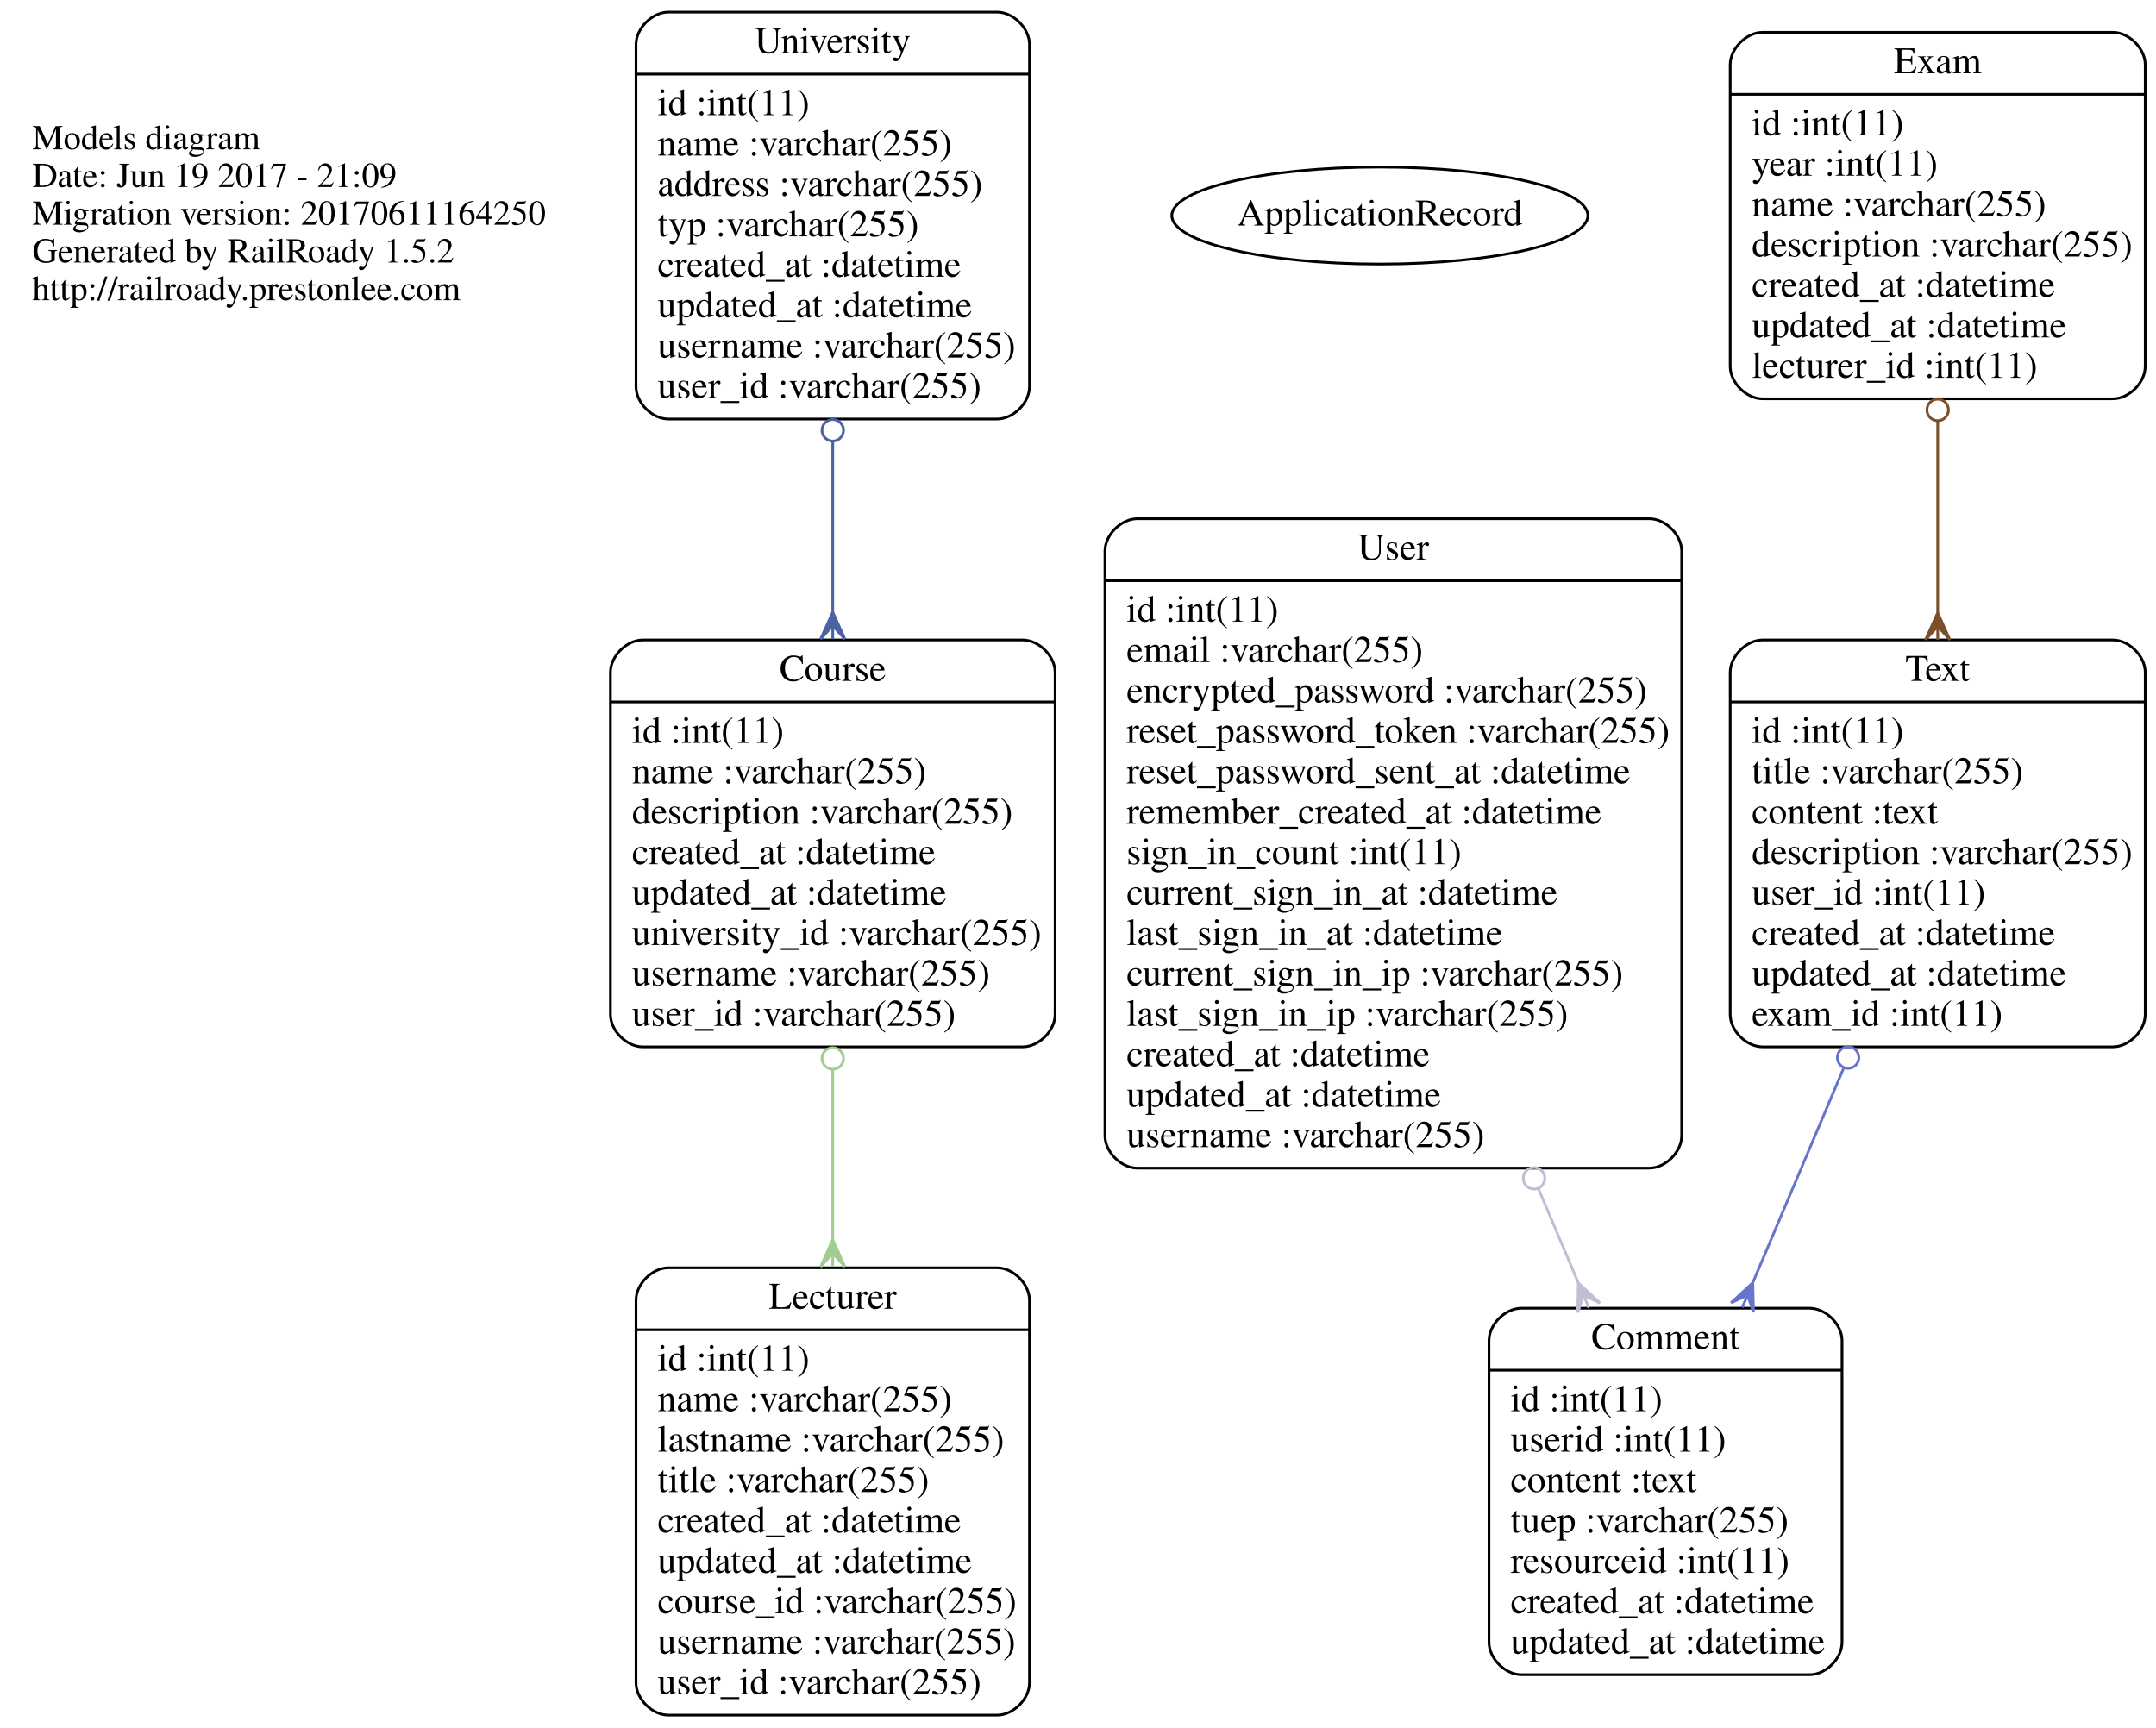
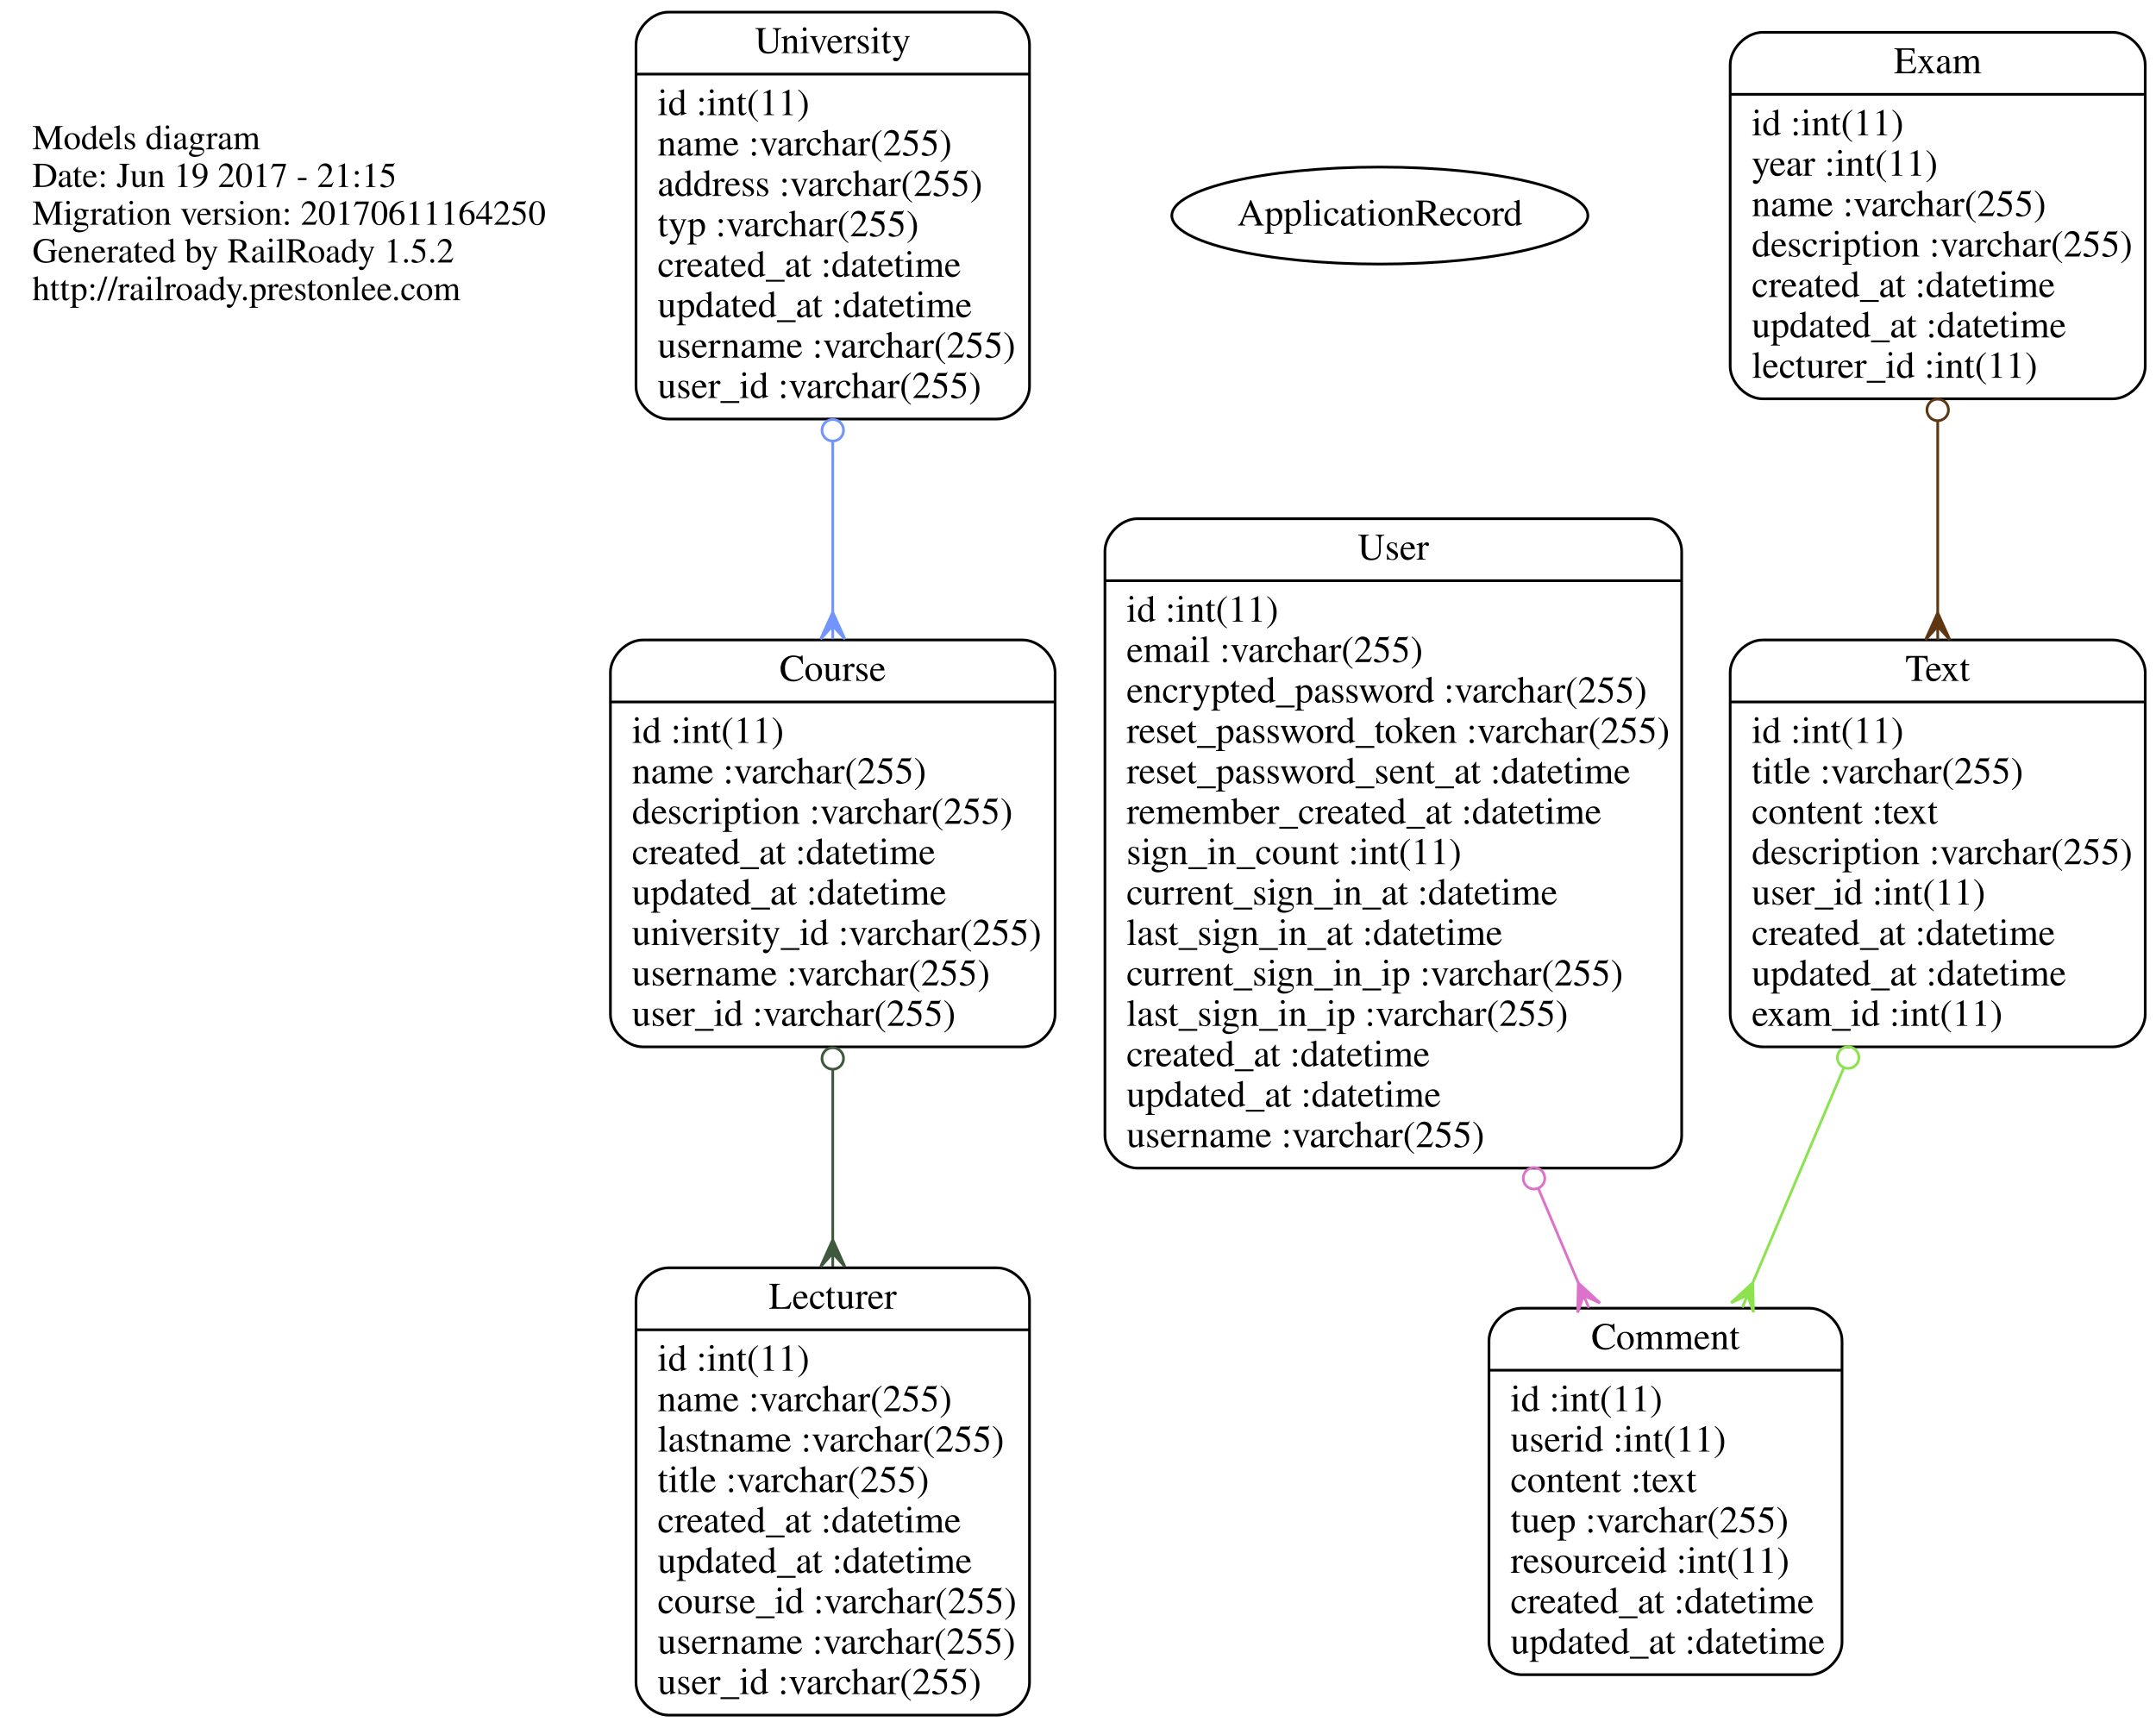
<svg xmlns="http://www.w3.org/2000/svg" width="800pt" height="641pt" viewBox="0.00 0.00 800.00 641.00">
  <g id="graph0" class="graph" transform="scale(1 1) rotate(0) translate(4 637)">
    <polygon fill="none" stroke="none" points="-4,4 -4,-637 796,-637 796,4 -4,4" />
    <g id="node1" class="node">
      <text text-anchor="start" x="8" y="-581.6" font-family="Times,serif" font-size="13.00">Models diagram</text>
-       <text text-anchor="start" x="8" y="-567.6" font-family="Times,serif" font-size="13.00">Date: Jun 19 2017 - 21:09</text>
+       <text text-anchor="start" x="8" y="-567.6" font-family="Times,serif" font-size="13.00">Date: Jun 19 2017 - 21:15</text>
      <text text-anchor="start" x="8" y="-553.6" font-family="Times,serif" font-size="13.00">Migration version: 20170611164250</text>
      <text text-anchor="start" x="8" y="-539.6" font-family="Times,serif" font-size="13.00">Generated by RailRoady 1.5.2</text>
      <text text-anchor="start" x="8" y="-525.6" font-family="Times,serif" font-size="13.00">http://railroady.prestonlee.com</text>
    </g>
    <g id="node2" class="node">
      <path fill="none" stroke="black" d="M244,-0.5C244,-0.5 366,-0.5 366,-0.5 372,-0.5 378,-6.5 378,-12.5 378,-12.5 378,-154.5 378,-154.5 378,-160.5 372,-166.5 366,-166.5 366,-166.5 244,-166.5 244,-166.5 238,-166.5 232,-160.5 232,-154.5 232,-154.5 232,-12.5 232,-12.5 232,-6.5 238,-0.5 244,-0.5" />
      <text text-anchor="middle" x="305" y="-151.3" font-family="Times,serif" font-size="14.00">Lecturer</text>
      <polyline fill="none" stroke="black" points="232,-143.5 378,-143.5 " />
      <text text-anchor="start" x="240" y="-128.3" font-family="Times,serif" font-size="14.00">id :int(11)</text>
      <text text-anchor="start" x="240" y="-113.3" font-family="Times,serif" font-size="14.00">name :varchar(255)</text>
      <text text-anchor="start" x="240" y="-98.3" font-family="Times,serif" font-size="14.00">lastname :varchar(255)</text>
      <text text-anchor="start" x="240" y="-83.3" font-family="Times,serif" font-size="14.00">title :varchar(255)</text>
      <text text-anchor="start" x="240" y="-68.3" font-family="Times,serif" font-size="14.00">created_at :datetime</text>
      <text text-anchor="start" x="240" y="-53.3" font-family="Times,serif" font-size="14.00">updated_at :datetime</text>
      <text text-anchor="start" x="240" y="-38.3" font-family="Times,serif" font-size="14.00">course_id :varchar(255)</text>
      <text text-anchor="start" x="240" y="-23.3" font-family="Times,serif" font-size="14.00">username :varchar(255)</text>
      <text text-anchor="start" x="240" y="-8.3" font-family="Times,serif" font-size="14.00">user_id :varchar(255)</text>
    </g>
    <g id="node3" class="node">
      <ellipse fill="none" stroke="black" cx="508" cy="-557" rx="77.187" ry="18" />
      <text text-anchor="middle" x="508" y="-553.3" font-family="Times,serif" font-size="14.00">ApplicationRecord</text>
    </g>
    <g id="node4" class="node">
      <path fill="none" stroke="black" d="M560.5,-15.5C560.5,-15.5 667.5,-15.5 667.5,-15.5 673.5,-15.5 679.5,-21.5 679.5,-27.5 679.5,-27.5 679.5,-139.5 679.5,-139.5 679.5,-145.5 673.5,-151.5 667.5,-151.5 667.5,-151.5 560.5,-151.5 560.5,-151.5 554.5,-151.5 548.5,-145.5 548.5,-139.5 548.5,-139.5 548.5,-27.5 548.5,-27.5 548.5,-21.5 554.5,-15.5 560.5,-15.5" />
      <text text-anchor="middle" x="614" y="-136.3" font-family="Times,serif" font-size="14.00">Comment</text>
      <polyline fill="none" stroke="black" points="548.5,-128.5 679.5,-128.5 " />
      <text text-anchor="start" x="556.5" y="-113.3" font-family="Times,serif" font-size="14.00">id :int(11)</text>
      <text text-anchor="start" x="556.5" y="-98.3" font-family="Times,serif" font-size="14.00">userid :int(11)</text>
      <text text-anchor="start" x="556.5" y="-83.3" font-family="Times,serif" font-size="14.00">content :text</text>
      <text text-anchor="start" x="556.5" y="-68.3" font-family="Times,serif" font-size="14.00">tuep :varchar(255)</text>
      <text text-anchor="start" x="556.5" y="-53.3" font-family="Times,serif" font-size="14.00">resourceid :int(11)</text>
      <text text-anchor="start" x="556.5" y="-38.3" font-family="Times,serif" font-size="14.00">created_at :datetime</text>
      <text text-anchor="start" x="556.5" y="-23.3" font-family="Times,serif" font-size="14.00">updated_at :datetime</text>
    </g>
    <g id="node5" class="node">
      <path fill="none" stroke="black" d="M418,-203.5C418,-203.5 608,-203.5 608,-203.5 614,-203.5 620,-209.5 620,-215.5 620,-215.5 620,-432.5 620,-432.5 620,-438.5 614,-444.5 608,-444.5 608,-444.5 418,-444.5 418,-444.5 412,-444.5 406,-438.5 406,-432.5 406,-432.5 406,-215.5 406,-215.5 406,-209.5 412,-203.5 418,-203.5" />
      <text text-anchor="middle" x="513" y="-429.3" font-family="Times,serif" font-size="14.00">User</text>
      <polyline fill="none" stroke="black" points="406,-421.5 620,-421.5 " />
      <text text-anchor="start" x="414" y="-406.3" font-family="Times,serif" font-size="14.00">id :int(11)</text>
      <text text-anchor="start" x="414" y="-391.3" font-family="Times,serif" font-size="14.00">email :varchar(255)</text>
      <text text-anchor="start" x="414" y="-376.3" font-family="Times,serif" font-size="14.00">encrypted_password :varchar(255)</text>
      <text text-anchor="start" x="414" y="-361.3" font-family="Times,serif" font-size="14.00">reset_password_token :varchar(255)</text>
      <text text-anchor="start" x="414" y="-346.3" font-family="Times,serif" font-size="14.00">reset_password_sent_at :datetime</text>
      <text text-anchor="start" x="414" y="-331.3" font-family="Times,serif" font-size="14.00">remember_created_at :datetime</text>
      <text text-anchor="start" x="414" y="-316.3" font-family="Times,serif" font-size="14.00">sign_in_count :int(11)</text>
      <text text-anchor="start" x="414" y="-301.3" font-family="Times,serif" font-size="14.00">current_sign_in_at :datetime</text>
      <text text-anchor="start" x="414" y="-286.3" font-family="Times,serif" font-size="14.00">last_sign_in_at :datetime</text>
      <text text-anchor="start" x="414" y="-271.3" font-family="Times,serif" font-size="14.00">current_sign_in_ip :varchar(255)</text>
      <text text-anchor="start" x="414" y="-256.3" font-family="Times,serif" font-size="14.00">last_sign_in_ip :varchar(255)</text>
      <text text-anchor="start" x="414" y="-241.3" font-family="Times,serif" font-size="14.00">created_at :datetime</text>
      <text text-anchor="start" x="414" y="-226.3" font-family="Times,serif" font-size="14.00">updated_at :datetime</text>
      <text text-anchor="start" x="414" y="-211.3" font-family="Times,serif" font-size="14.00">username :varchar(255)</text>
    </g>
    <g id="edge1" class="edge">
-       <path fill="none" stroke="#bfbfd3" d="M566.823,-195.904C571.869,-183.987 576.871,-172.176 581.626,-160.949" />
-       <ellipse fill="none" stroke="#bfbfd3" cx="565.208" cy="-199.717" rx="4" ry="4" />
-       <polygon fill="#bfbfd3" stroke="#bfbfd3" points="581.657,-160.874 589.701,-153.42 583.607,-156.269 585.557,-151.665 585.557,-151.665 585.557,-151.665 583.607,-156.269 581.413,-149.91 581.657,-160.874 581.657,-160.874" />
+       <path fill="none" stroke="#dc73ca" d="M566.823,-195.904C571.869,-183.987 576.871,-172.176 581.626,-160.949" />
+       <ellipse fill="none" stroke="#dc73ca" cx="565.208" cy="-199.717" rx="4" ry="4" />
+       <polygon fill="#dc73ca" stroke="#dc73ca" points="581.657,-160.874 589.701,-153.42 583.607,-156.269 585.557,-151.665 585.557,-151.665 585.557,-151.665 583.607,-156.269 581.413,-149.91 581.657,-160.874 581.657,-160.874" />
    </g>
    <g id="node6" class="node">
      <path fill="none" stroke="black" d="M650,-248.5C650,-248.5 780,-248.5 780,-248.5 786,-248.5 792,-254.5 792,-260.5 792,-260.5 792,-387.5 792,-387.5 792,-393.5 786,-399.5 780,-399.5 780,-399.5 650,-399.5 650,-399.5 644,-399.5 638,-393.5 638,-387.5 638,-387.5 638,-260.5 638,-260.5 638,-254.5 644,-248.5 650,-248.5" />
      <text text-anchor="middle" x="715" y="-384.3" font-family="Times,serif" font-size="14.00">Text</text>
      <polyline fill="none" stroke="black" points="638,-376.5 792,-376.5 " />
      <text text-anchor="start" x="646" y="-361.3" font-family="Times,serif" font-size="14.00">id :int(11)</text>
      <text text-anchor="start" x="646" y="-346.3" font-family="Times,serif" font-size="14.00">title :varchar(255)</text>
      <text text-anchor="start" x="646" y="-331.3" font-family="Times,serif" font-size="14.00">content :text</text>
      <text text-anchor="start" x="646" y="-316.3" font-family="Times,serif" font-size="14.00">description :varchar(255)</text>
      <text text-anchor="start" x="646" y="-301.3" font-family="Times,serif" font-size="14.00">user_id :int(11)</text>
      <text text-anchor="start" x="646" y="-286.3" font-family="Times,serif" font-size="14.00">created_at :datetime</text>
      <text text-anchor="start" x="646" y="-271.3" font-family="Times,serif" font-size="14.00">updated_at :datetime</text>
      <text text-anchor="start" x="646" y="-256.3" font-family="Times,serif" font-size="14.00">exam_id :int(11)</text>
    </g>
    <g id="edge2" class="edge">
-       <path fill="none" stroke="#6475cb" d="M680.065,-240.506C669.184,-214.811 657.234,-186.593 646.525,-161.304" />
-       <ellipse fill="none" stroke="#6475cb" cx="681.76" cy="-244.508" rx="4" ry="4" />
-       <polygon fill="#6475cb" stroke="#6475cb" points="646.386,-160.975 646.63,-150.012 644.436,-156.371 642.486,-151.766 642.486,-151.766 642.486,-151.766 644.436,-156.371 638.342,-153.521 646.386,-160.975 646.386,-160.975" />
+       <path fill="none" stroke="#8ce24f" d="M680.065,-240.506C669.184,-214.811 657.234,-186.593 646.525,-161.304" />
+       <ellipse fill="none" stroke="#8ce24f" cx="681.76" cy="-244.508" rx="4" ry="4" />
+       <polygon fill="#8ce24f" stroke="#8ce24f" points="646.386,-160.975 646.63,-150.012 644.436,-156.371 642.486,-151.766 642.486,-151.766 642.486,-151.766 644.436,-156.371 638.342,-153.521 646.386,-160.975 646.386,-160.975" />
    </g>
    <g id="node7" class="node">
      <path fill="none" stroke="black" d="M650,-489C650,-489 780,-489 780,-489 786,-489 792,-495 792,-501 792,-501 792,-613 792,-613 792,-619 786,-625 780,-625 780,-625 650,-625 650,-625 644,-625 638,-619 638,-613 638,-613 638,-501 638,-501 638,-495 644,-489 650,-489" />
      <text text-anchor="middle" x="715" y="-609.8" font-family="Times,serif" font-size="14.00">Exam</text>
      <polyline fill="none" stroke="black" points="638,-602 792,-602 " />
      <text text-anchor="start" x="646" y="-586.8" font-family="Times,serif" font-size="14.00">id :int(11)</text>
      <text text-anchor="start" x="646" y="-571.8" font-family="Times,serif" font-size="14.00">year :int(11)</text>
      <text text-anchor="start" x="646" y="-556.8" font-family="Times,serif" font-size="14.00">name :varchar(255)</text>
      <text text-anchor="start" x="646" y="-541.8" font-family="Times,serif" font-size="14.00">description :varchar(255)</text>
      <text text-anchor="start" x="646" y="-526.8" font-family="Times,serif" font-size="14.00">created_at :datetime</text>
      <text text-anchor="start" x="646" y="-511.8" font-family="Times,serif" font-size="14.00">updated_at :datetime</text>
      <text text-anchor="start" x="646" y="-496.8" font-family="Times,serif" font-size="14.00">lecturer_id :int(11)</text>
    </g>
    <g id="edge3" class="edge">
-       <path fill="none" stroke="#7b4f28" d="M715,-480.555C715,-457.921 715,-432.945 715,-409.752" />
-       <ellipse fill="none" stroke="#7b4f28" cx="715" cy="-484.875" rx="4" ry="4" />
-       <polygon fill="#7b4f28" stroke="#7b4f28" points="715,-409.587 719.5,-399.587 715,-404.587 715,-399.587 715,-399.587 715,-399.587 715,-404.587 710.5,-399.587 715,-409.587 715,-409.587" />
+       <path fill="none" stroke="#5e3712" d="M715,-480.555C715,-457.921 715,-432.945 715,-409.752" />
+       <ellipse fill="none" stroke="#5e3712" cx="715" cy="-484.875" rx="4" ry="4" />
+       <polygon fill="#5e3712" stroke="#5e3712" points="715,-409.587 719.5,-399.587 715,-404.587 715,-399.587 715,-399.587 715,-399.587 715,-404.587 710.5,-399.587 715,-409.587 715,-409.587" />
    </g>
    <g id="node8" class="node">
      <path fill="none" stroke="black" d="M244,-481.5C244,-481.5 366,-481.5 366,-481.5 372,-481.5 378,-487.5 378,-493.5 378,-493.5 378,-620.5 378,-620.5 378,-626.5 372,-632.5 366,-632.5 366,-632.5 244,-632.5 244,-632.5 238,-632.5 232,-626.5 232,-620.5 232,-620.5 232,-493.5 232,-493.5 232,-487.5 238,-481.5 244,-481.5" />
      <text text-anchor="middle" x="305" y="-617.3" font-family="Times,serif" font-size="14.00">University</text>
      <polyline fill="none" stroke="black" points="232,-609.5 378,-609.5 " />
      <text text-anchor="start" x="240" y="-594.3" font-family="Times,serif" font-size="14.00">id :int(11)</text>
      <text text-anchor="start" x="240" y="-579.3" font-family="Times,serif" font-size="14.00">name :varchar(255)</text>
      <text text-anchor="start" x="240" y="-564.3" font-family="Times,serif" font-size="14.00">address :varchar(255)</text>
      <text text-anchor="start" x="240" y="-549.3" font-family="Times,serif" font-size="14.00">typ :varchar(255)</text>
      <text text-anchor="start" x="240" y="-534.3" font-family="Times,serif" font-size="14.00">created_at :datetime</text>
      <text text-anchor="start" x="240" y="-519.3" font-family="Times,serif" font-size="14.00">updated_at :datetime</text>
      <text text-anchor="start" x="240" y="-504.3" font-family="Times,serif" font-size="14.00">username :varchar(255)</text>
      <text text-anchor="start" x="240" y="-489.3" font-family="Times,serif" font-size="14.00">user_id :varchar(255)</text>
    </g>
    <g id="node9" class="node">
      <path fill="none" stroke="black" d="M234.5,-248.5C234.5,-248.5 375.5,-248.5 375.5,-248.5 381.5,-248.5 387.5,-254.5 387.5,-260.5 387.5,-260.5 387.5,-387.5 387.5,-387.5 387.5,-393.5 381.5,-399.5 375.5,-399.5 375.5,-399.5 234.5,-399.5 234.5,-399.5 228.5,-399.5 222.5,-393.5 222.5,-387.5 222.5,-387.5 222.5,-260.5 222.5,-260.5 222.5,-254.5 228.5,-248.5 234.5,-248.5" />
      <text text-anchor="middle" x="305" y="-384.3" font-family="Times,serif" font-size="14.00">Course</text>
      <polyline fill="none" stroke="black" points="222.5,-376.5 387.5,-376.5 " />
      <text text-anchor="start" x="230.5" y="-361.3" font-family="Times,serif" font-size="14.00">id :int(11)</text>
      <text text-anchor="start" x="230.5" y="-346.3" font-family="Times,serif" font-size="14.00">name :varchar(255)</text>
      <text text-anchor="start" x="230.5" y="-331.3" font-family="Times,serif" font-size="14.00">description :varchar(255)</text>
      <text text-anchor="start" x="230.5" y="-316.3" font-family="Times,serif" font-size="14.00">created_at :datetime</text>
      <text text-anchor="start" x="230.5" y="-301.3" font-family="Times,serif" font-size="14.00">updated_at :datetime</text>
      <text text-anchor="start" x="230.5" y="-286.3" font-family="Times,serif" font-size="14.00">university_id :varchar(255)</text>
      <text text-anchor="start" x="230.5" y="-271.3" font-family="Times,serif" font-size="14.00">username :varchar(255)</text>
      <text text-anchor="start" x="230.5" y="-256.3" font-family="Times,serif" font-size="14.00">user_id :varchar(255)</text>
    </g>
    <g id="edge4" class="edge">
-       <path fill="none" stroke="#4b63a2" d="M305,-473.276C305,-452.674 305,-430.557 305,-409.855" />
-       <ellipse fill="none" stroke="#4b63a2" cx="305" cy="-477.32" rx="4" ry="4" />
-       <polygon fill="#4b63a2" stroke="#4b63a2" points="305,-409.818 309.5,-399.818 305,-404.818 305,-399.818 305,-399.818 305,-399.818 305,-404.818 300.5,-399.818 305,-409.818 305,-409.818" />
+       <path fill="none" stroke="#7195fb" d="M305,-473.276C305,-452.674 305,-430.557 305,-409.855" />
+       <ellipse fill="none" stroke="#7195fb" cx="305" cy="-477.32" rx="4" ry="4" />
+       <polygon fill="#7195fb" stroke="#7195fb" points="305,-409.818 309.5,-399.818 305,-404.818 305,-399.818 305,-399.818 305,-399.818 305,-404.818 300.5,-399.818 305,-409.818 305,-409.818" />
    </g>
    <g id="edge5" class="edge">
-       <path fill="none" stroke="#a1cc92" d="M305,-239.921C305,-219.597 305,-197.725 305,-176.991" />
-       <ellipse fill="none" stroke="#a1cc92" cx="305" cy="-244.191" rx="4" ry="4" />
-       <polygon fill="#a1cc92" stroke="#a1cc92" points="305,-176.916 309.5,-166.916 305,-171.916 305,-166.916 305,-166.916 305,-166.916 305,-171.916 300.5,-166.916 305,-176.916 305,-176.916" />
+       <path fill="none" stroke="#3f593e" d="M305,-239.921C305,-219.597 305,-197.725 305,-176.991" />
+       <ellipse fill="none" stroke="#3f593e" cx="305" cy="-244.191" rx="4" ry="4" />
+       <polygon fill="#3f593e" stroke="#3f593e" points="305,-176.916 309.5,-166.916 305,-171.916 305,-166.916 305,-166.916 305,-166.916 305,-171.916 300.5,-166.916 305,-176.916 305,-176.916" />
    </g>
  </g>
</svg>
